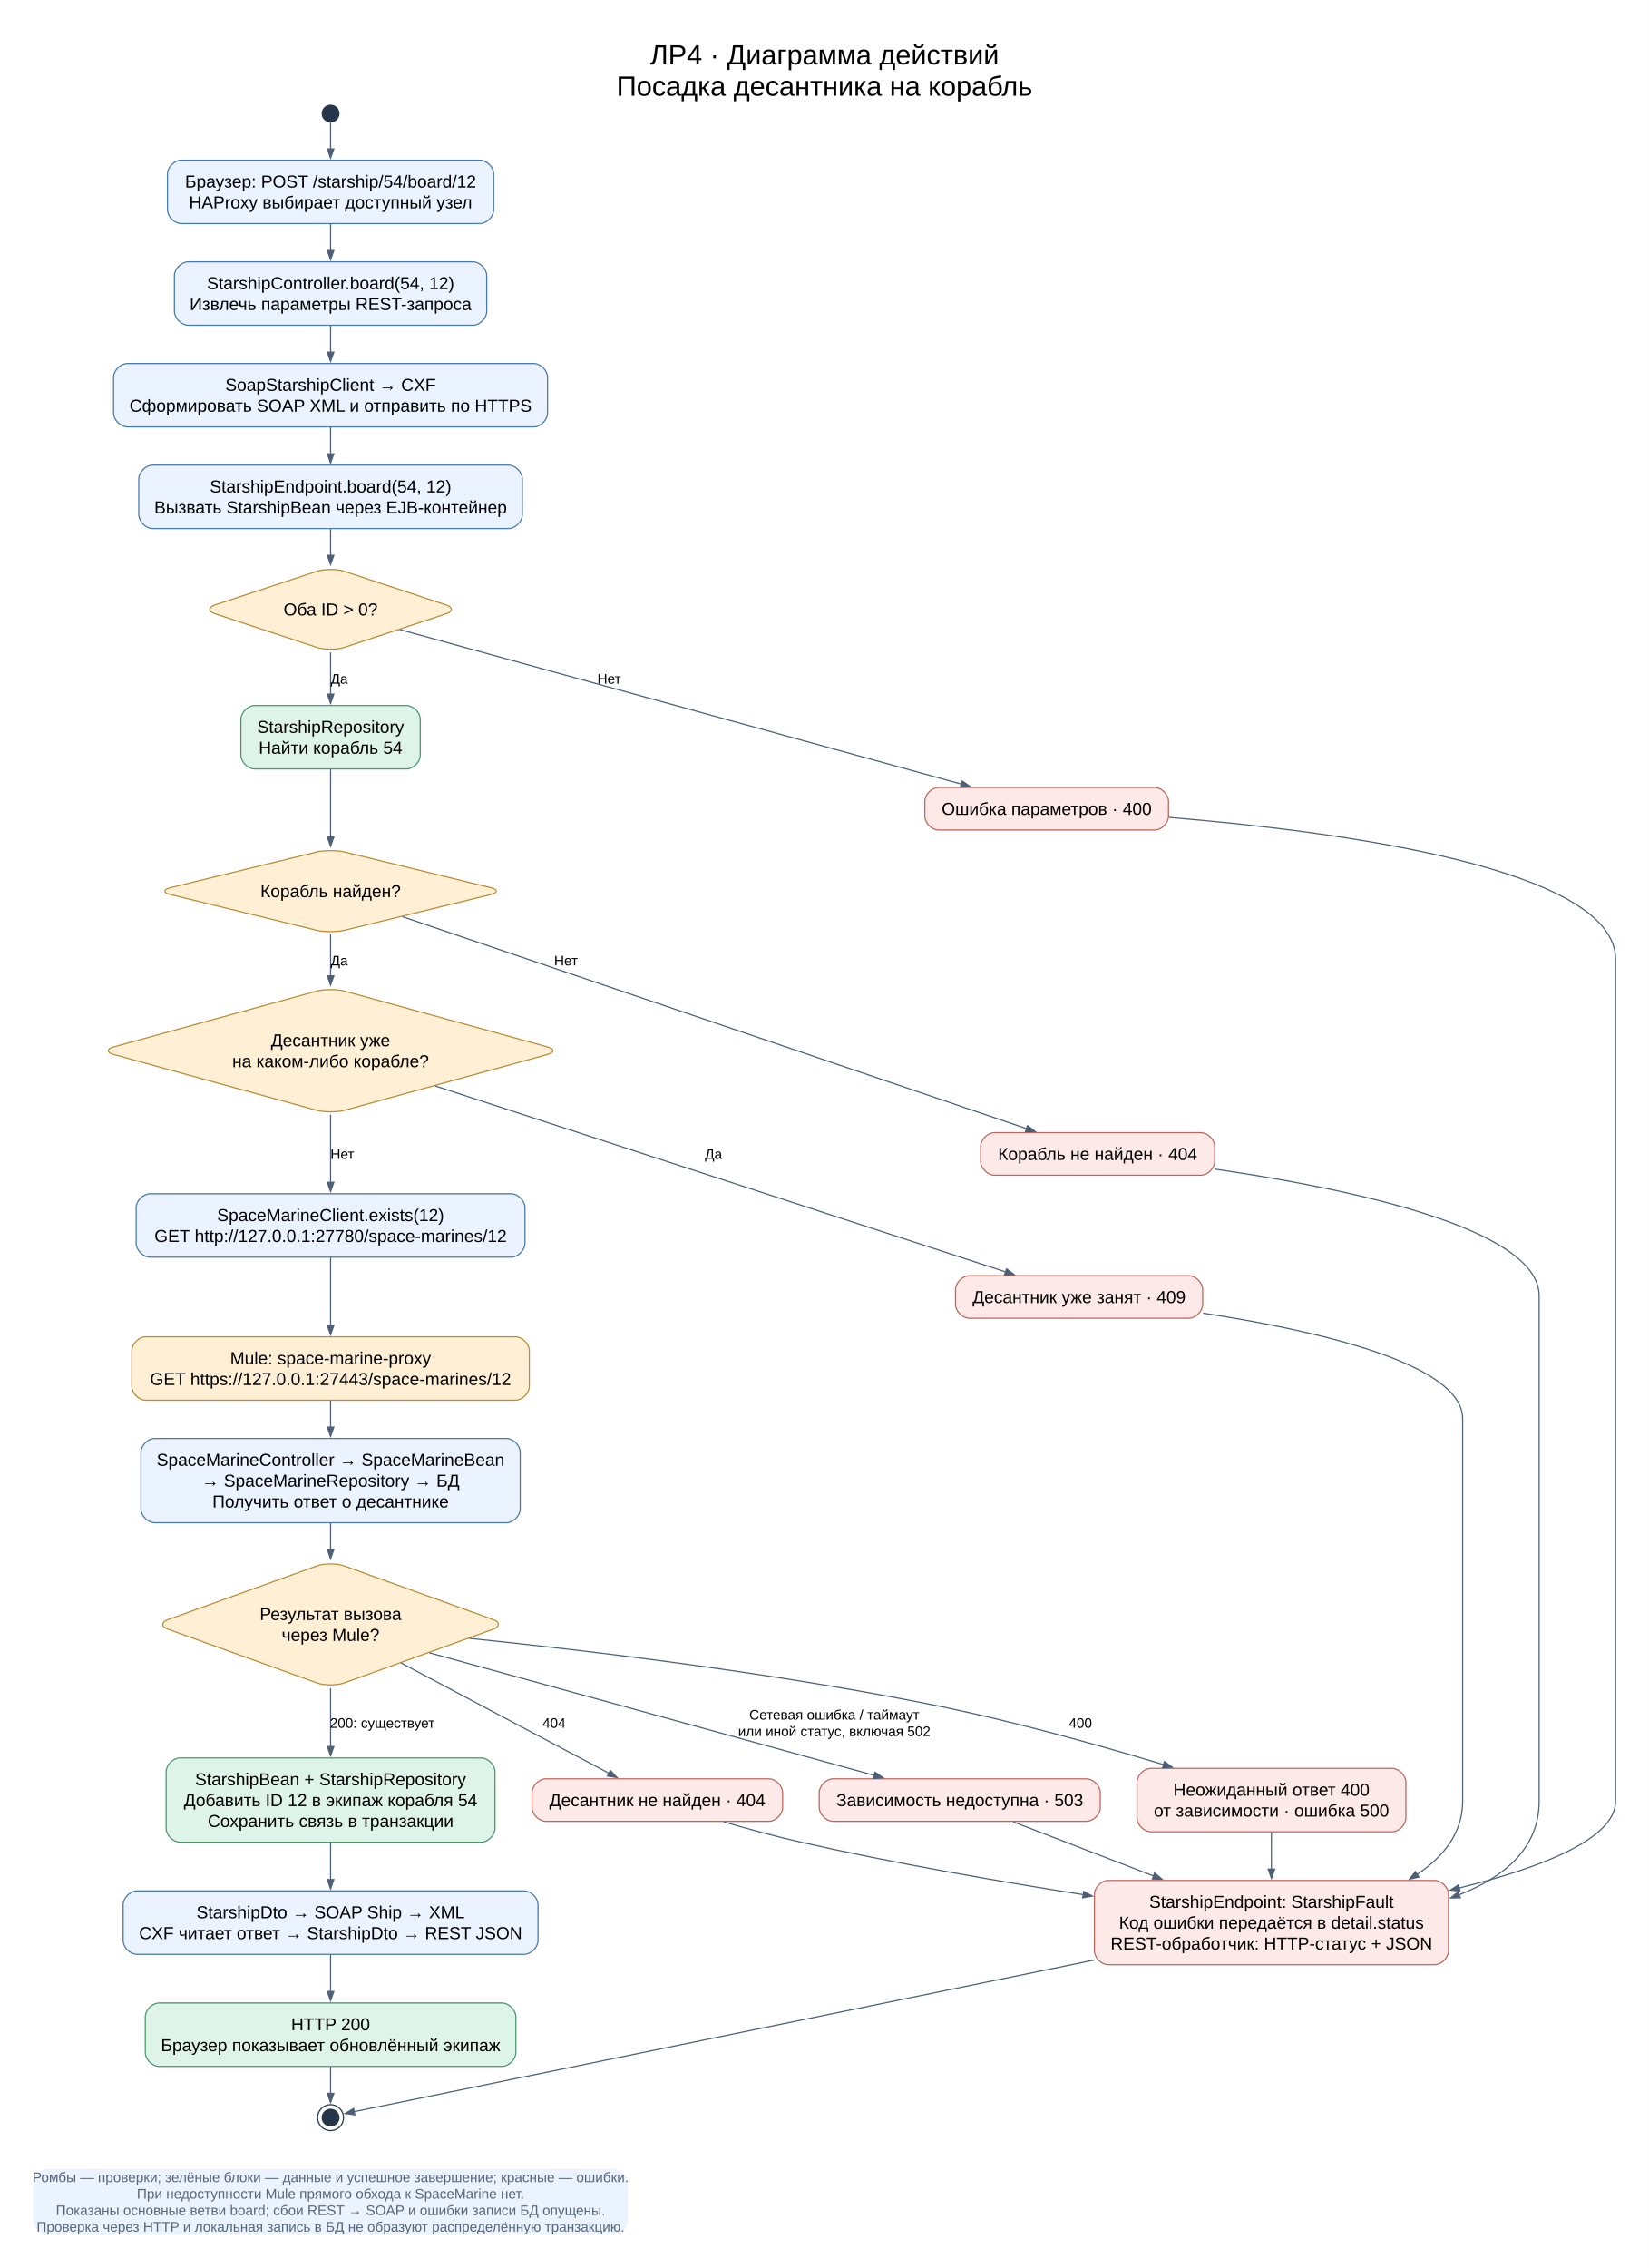
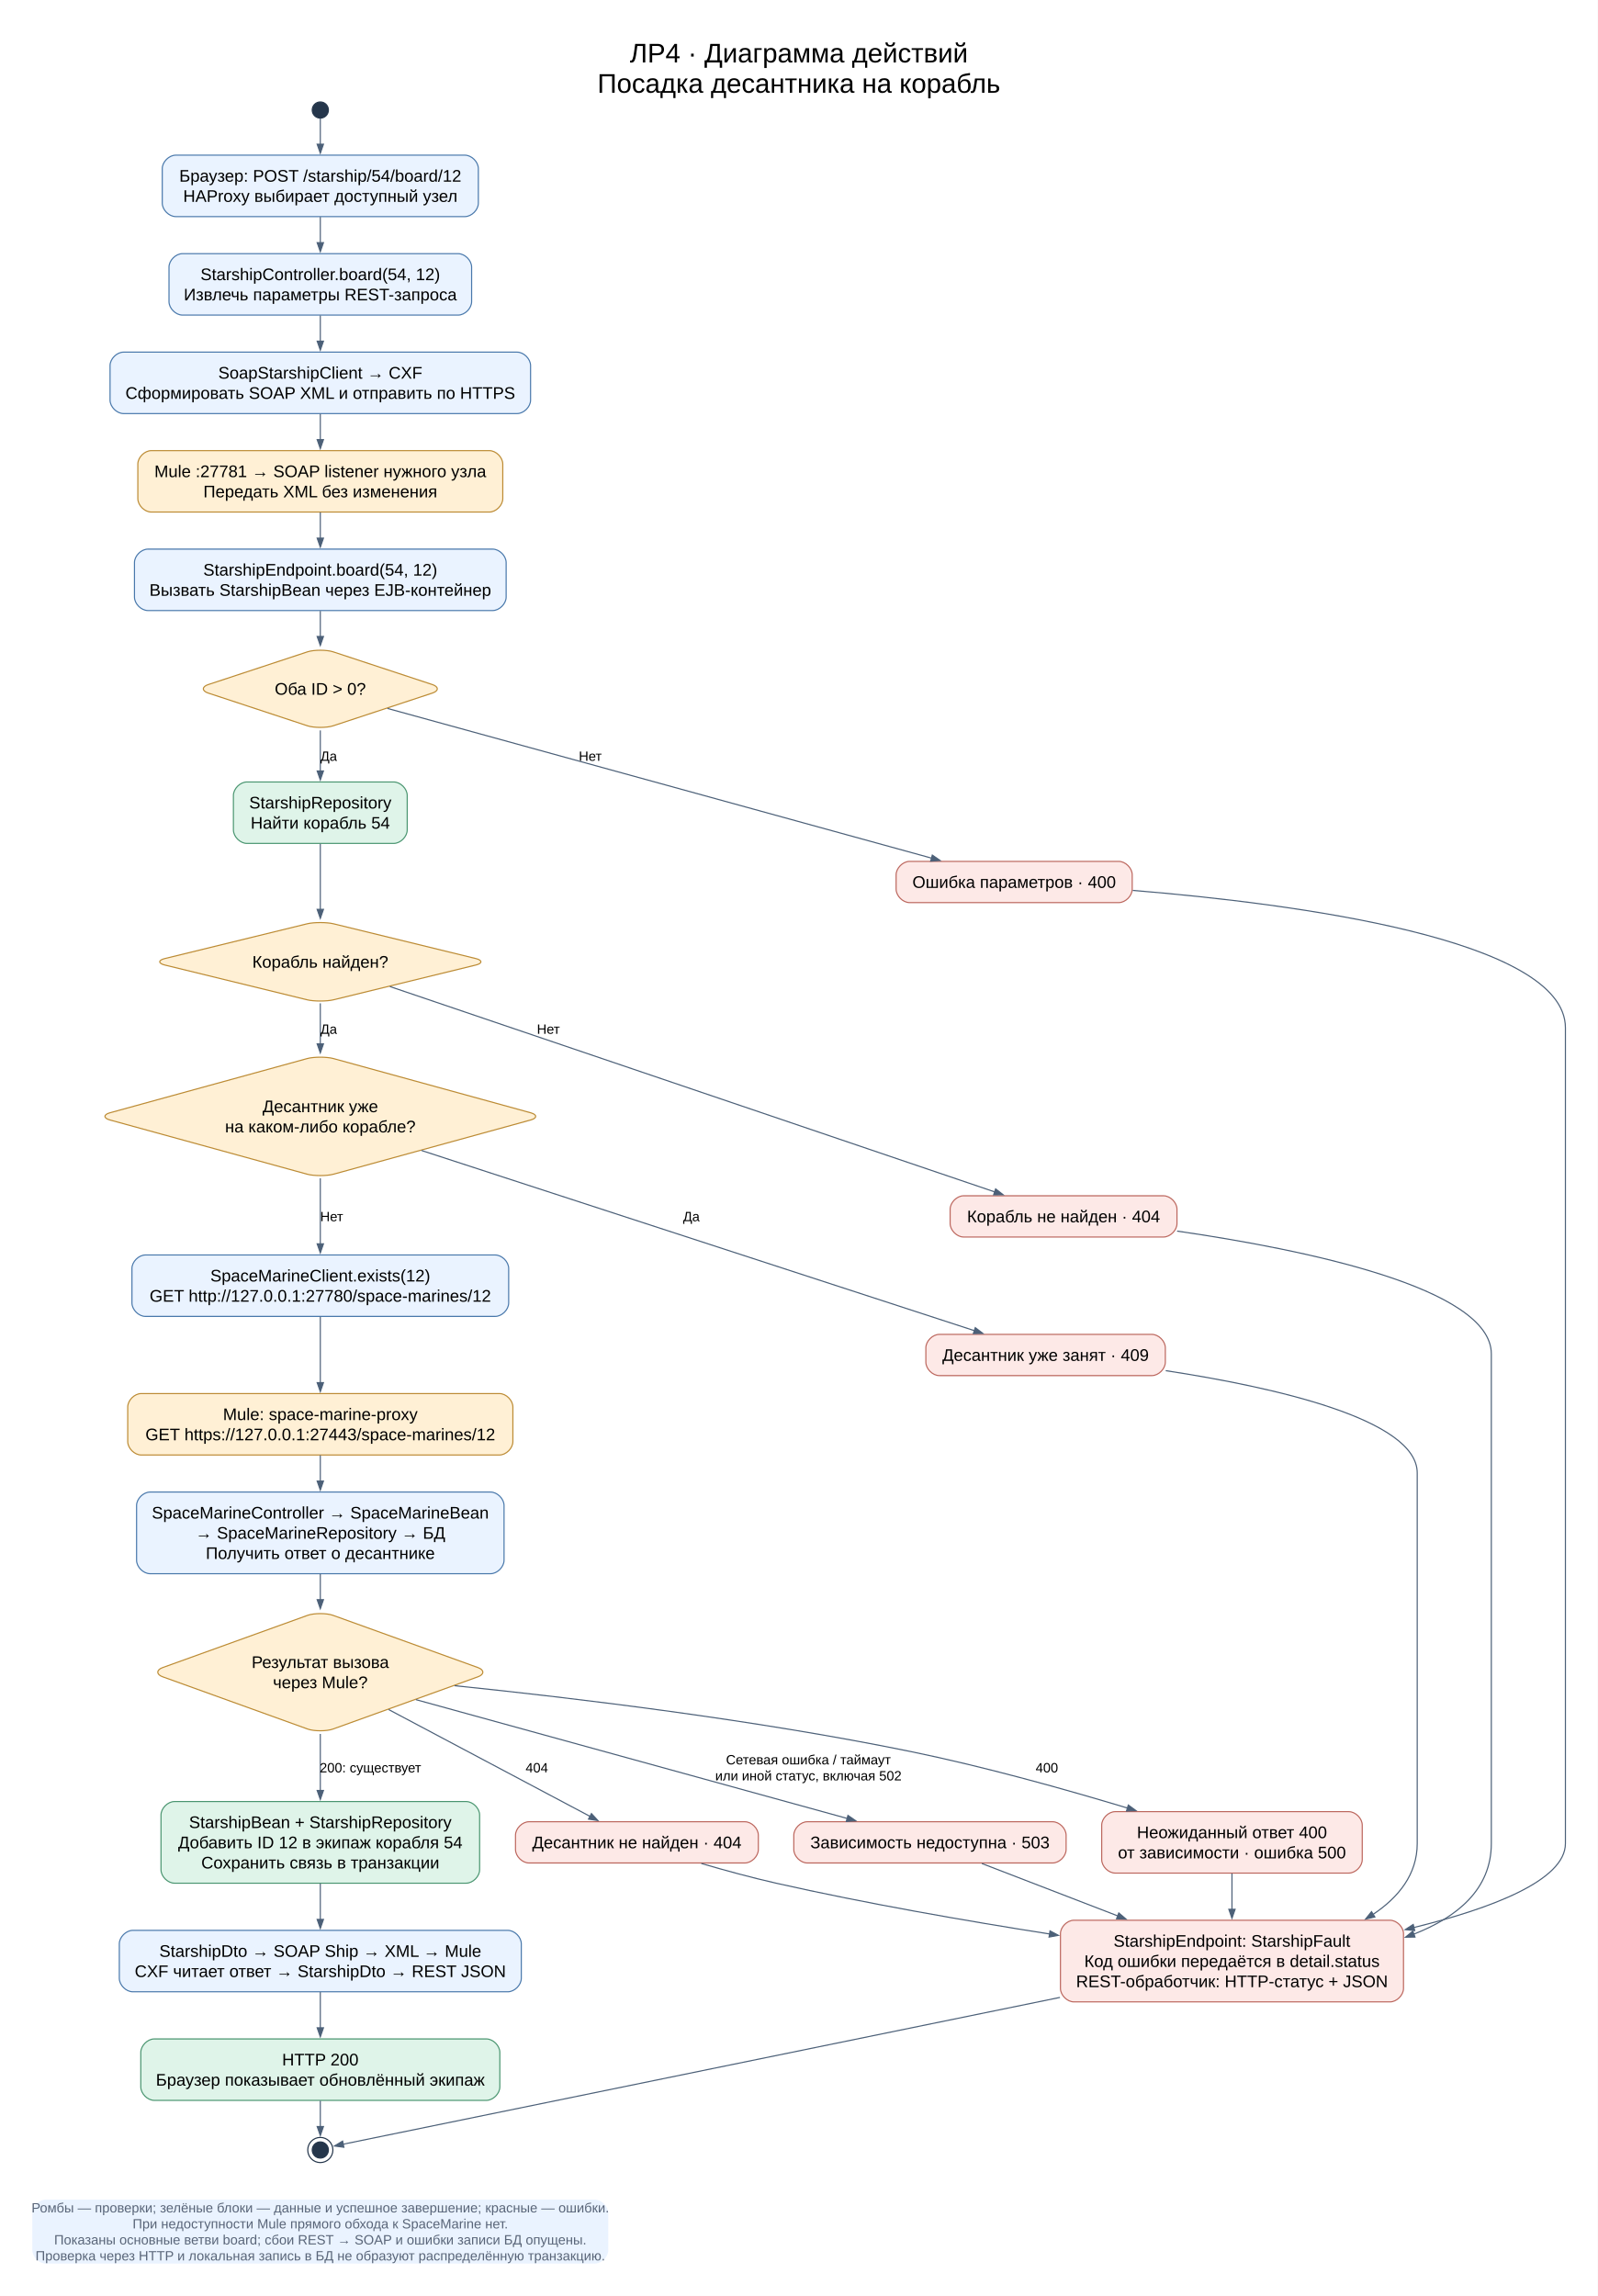
- <svg xmlns="http://www.w3.org/2000/svg" width="1423pt" height="1957pt" viewBox="0.00 0.00 1423.00 1957.00">
-   <g id="graph0" class="graph" transform="scale(1 1) rotate(0) translate(28.8 1928.44)">
-     <polygon fill="#ffffff" stroke="none" points="-28.8,28.8 -28.8,-1928.44 1394.3,-1928.44 1394.3,28.8 -28.8,28.8" />
-     <text xml:space="preserve" text-anchor="middle" x="682.75" y="-1872.84" font-family="Arial" font-size="24.00">ЛР4 · Диаграмма действий</text>
-     <text xml:space="preserve" text-anchor="middle" x="682.75" y="-1845.84" font-family="Arial" font-size="24.00">Посадка десантника на корабль</text>
+ <svg xmlns="http://www.w3.org/2000/svg" width="1423pt" height="2045pt" viewBox="0.00 0.00 1423.00 2045.00">
+   <g id="graph0" class="graph" transform="scale(1 1) rotate(0) translate(28.8 2016.16)">
+     <polygon fill="#ffffff" stroke="none" points="-28.8,28.8 -28.8,-2016.16 1394.3,-2016.16 1394.3,28.8 -28.8,28.8" />
+     <text xml:space="preserve" text-anchor="middle" x="682.75" y="-1960.56" font-family="Arial" font-size="24.00">ЛР4 · Диаграмма действий</text>
+     <text xml:space="preserve" text-anchor="middle" x="682.75" y="-1933.56" font-family="Arial" font-size="24.00">Посадка десантника на корабль</text>
    <g id="node1" class="node">
-       <ellipse fill="#25364b" stroke="#25364b" cx="256.5" cy="-1830.44" rx="7.2" ry="7.2" />
+       <ellipse fill="#25364b" stroke="#25364b" cx="256.5" cy="-1918.16" rx="7.2" ry="7.2" />
    </g>
    <g id="node2" class="node">
-       <path fill="#eaf3ff" stroke="#4978ab" d="M385.27,-1790.24C385.27,-1790.24 127.73,-1790.24 127.73,-1790.24 121.73,-1790.24 115.72,-1784.24 115.72,-1778.24 115.72,-1778.24 115.72,-1747.52 115.72,-1747.52 115.72,-1741.52 121.72,-1735.52 127.72,-1735.52 127.72,-1735.52 385.27,-1735.52 385.27,-1735.52 391.27,-1735.52 397.27,-1741.52 397.27,-1747.52 397.27,-1747.52 397.27,-1778.24 397.27,-1778.24 397.27,-1784.24 391.27,-1790.24 385.27,-1790.24" />
-       <text xml:space="preserve" text-anchor="middle" x="256.5" y="-1766.63" font-family="Arial" font-size="15.00">Браузер: POST /starship/54/board/12</text>
-       <text xml:space="preserve" text-anchor="middle" x="256.5" y="-1748.63" font-family="Arial" font-size="15.00">HAProxy выбирает доступный узел</text>
+       <path fill="#eaf3ff" stroke="#4978ab" d="M385.27,-1877.96C385.27,-1877.96 127.73,-1877.96 127.73,-1877.96 121.73,-1877.96 115.72,-1871.96 115.72,-1865.96 115.72,-1865.96 115.72,-1835.24 115.72,-1835.24 115.72,-1829.24 121.72,-1823.24 127.72,-1823.24 127.72,-1823.24 385.27,-1823.24 385.27,-1823.24 391.27,-1823.24 397.27,-1829.24 397.27,-1835.24 397.27,-1835.24 397.27,-1865.96 397.27,-1865.96 397.27,-1871.96 391.27,-1877.96 385.27,-1877.96" />
+       <text xml:space="preserve" text-anchor="middle" x="256.5" y="-1854.35" font-family="Arial" font-size="15.00">Браузер: POST /starship/54/board/12</text>
+       <text xml:space="preserve" text-anchor="middle" x="256.5" y="-1836.35" font-family="Arial" font-size="15.00">HAProxy выбирает доступный узел</text>
    </g>
    <g id="edge1" class="edge">
-       <path fill="none" stroke="#4c6078" d="M256.5,-1822.91C256.5,-1817.29 256.5,-1808.69 256.5,-1799.78" />
-       <polygon fill="#4c6078" stroke="#4c6078" points="259.3,-1800 256.5,-1792 253.7,-1800 259.3,-1800" />
+       <path fill="none" stroke="#4c6078" d="M256.5,-1910.63C256.5,-1905.01 256.5,-1896.41 256.5,-1887.5" />
+       <polygon fill="#4c6078" stroke="#4c6078" points="259.3,-1887.72 256.5,-1879.72 253.7,-1887.72 259.3,-1887.72" />
    </g>
    <g id="node3" class="node">
-       <path fill="#eaf3ff" stroke="#4978ab" d="M379.27,-1702.52C379.27,-1702.52 133.73,-1702.52 133.73,-1702.52 127.73,-1702.52 121.72,-1696.52 121.72,-1690.52 121.72,-1690.52 121.72,-1659.8 121.72,-1659.8 121.72,-1653.8 127.72,-1647.8 133.72,-1647.8 133.72,-1647.8 379.27,-1647.8 379.27,-1647.8 385.27,-1647.8 391.27,-1653.8 391.27,-1659.8 391.27,-1659.8 391.27,-1690.52 391.27,-1690.52 391.27,-1696.52 385.27,-1702.52 379.27,-1702.52" />
-       <text xml:space="preserve" text-anchor="middle" x="256.5" y="-1678.91" font-family="Arial" font-size="15.00">StarshipController.board(54, 12)</text>
-       <text xml:space="preserve" text-anchor="middle" x="256.5" y="-1660.91" font-family="Arial" font-size="15.00">Извлечь параметры REST-запроса</text>
+       <path fill="#eaf3ff" stroke="#4978ab" d="M379.27,-1790.24C379.27,-1790.24 133.73,-1790.24 133.73,-1790.24 127.73,-1790.24 121.72,-1784.24 121.72,-1778.24 121.72,-1778.24 121.72,-1747.52 121.72,-1747.52 121.72,-1741.52 127.72,-1735.52 133.72,-1735.52 133.72,-1735.52 379.27,-1735.52 379.27,-1735.52 385.27,-1735.52 391.27,-1741.52 391.27,-1747.52 391.27,-1747.52 391.27,-1778.24 391.27,-1778.24 391.27,-1784.24 385.27,-1790.24 379.27,-1790.24" />
+       <text xml:space="preserve" text-anchor="middle" x="256.5" y="-1766.63" font-family="Arial" font-size="15.00">StarshipController.board(54, 12)</text>
+       <text xml:space="preserve" text-anchor="middle" x="256.5" y="-1748.63" font-family="Arial" font-size="15.00">Извлечь параметры REST-запроса</text>
    </g>
    <g id="edge2" class="edge">
+       <path fill="none" stroke="#4c6078" d="M256.5,-1822.95C256.5,-1815.69 256.5,-1807.71 256.5,-1800.02" />
+       <polygon fill="#4c6078" stroke="#4c6078" points="259.3,-1800.03 256.5,-1792.03 253.7,-1800.03 259.3,-1800.03" />
+     </g>
+     <g id="node4" class="node">
+       <path fill="#eaf3ff" stroke="#4978ab" d="M431.77,-1702.52C431.77,-1702.52 81.23,-1702.52 81.23,-1702.52 75.23,-1702.52 69.22,-1696.52 69.22,-1690.52 69.22,-1690.52 69.22,-1659.8 69.22,-1659.8 69.22,-1653.8 75.22,-1647.8 81.22,-1647.8 81.22,-1647.8 431.77,-1647.8 431.77,-1647.8 437.77,-1647.8 443.77,-1653.8 443.77,-1659.8 443.77,-1659.8 443.77,-1690.52 443.77,-1690.52 443.77,-1696.52 437.77,-1702.52 431.77,-1702.52" />
+       <text xml:space="preserve" text-anchor="middle" x="256.5" y="-1678.91" font-family="Arial" font-size="15.00">SoapStarshipClient → CXF</text>
+       <text xml:space="preserve" text-anchor="middle" x="256.5" y="-1660.91" font-family="Arial" font-size="15.00">Сформировать SOAP XML и отправить по HTTPS</text>
+     </g>
+     <g id="edge3" class="edge">
      <path fill="none" stroke="#4c6078" d="M256.5,-1735.23C256.5,-1727.97 256.5,-1719.99 256.5,-1712.3" />
      <polygon fill="#4c6078" stroke="#4c6078" points="259.3,-1712.31 256.5,-1704.31 253.7,-1712.31 259.3,-1712.31" />
    </g>
-     <g id="node4" class="node">
-       <path fill="#eaf3ff" stroke="#4978ab" d="M431.77,-1614.8C431.77,-1614.8 81.23,-1614.8 81.23,-1614.8 75.23,-1614.8 69.22,-1608.8 69.22,-1602.8 69.22,-1602.8 69.22,-1572.08 69.22,-1572.08 69.22,-1566.08 75.22,-1560.08 81.22,-1560.08 81.22,-1560.08 431.77,-1560.08 431.77,-1560.08 437.77,-1560.08 443.77,-1566.08 443.77,-1572.08 443.77,-1572.08 443.77,-1602.8 443.77,-1602.8 443.77,-1608.8 437.77,-1614.8 431.77,-1614.8" />
-       <text xml:space="preserve" text-anchor="middle" x="256.5" y="-1591.19" font-family="Arial" font-size="15.00">SoapStarshipClient → CXF</text>
-       <text xml:space="preserve" text-anchor="middle" x="256.5" y="-1573.19" font-family="Arial" font-size="15.00">Сформировать SOAP XML и отправить по HTTPS</text>
-     </g>
-     <g id="edge3" class="edge">
+     <g id="node5" class="node">
+       <path fill="#fff0d5" stroke="#bc8b34" d="M407.02,-1614.8C407.02,-1614.8 105.98,-1614.8 105.98,-1614.8 99.98,-1614.8 93.97,-1608.8 93.97,-1602.8 93.97,-1602.8 93.97,-1572.08 93.97,-1572.08 93.97,-1566.08 99.97,-1560.08 105.97,-1560.08 105.97,-1560.08 407.02,-1560.08 407.02,-1560.08 413.02,-1560.08 419.02,-1566.08 419.02,-1572.08 419.02,-1572.08 419.02,-1602.8 419.02,-1602.8 419.02,-1608.8 413.02,-1614.8 407.02,-1614.8" />
+       <text xml:space="preserve" text-anchor="middle" x="256.5" y="-1591.19" font-family="Arial" font-size="15.00">Mule :27781 → SOAP listener нужного узла</text>
+       <text xml:space="preserve" text-anchor="middle" x="256.5" y="-1573.19" font-family="Arial" font-size="15.00">Передать XML без изменения</text>
+     </g>
+     <g id="edge4" class="edge">
      <path fill="none" stroke="#4c6078" d="M256.5,-1647.51C256.5,-1640.25 256.5,-1632.27 256.5,-1624.58" />
      <polygon fill="#4c6078" stroke="#4c6078" points="259.3,-1624.59 256.5,-1616.59 253.7,-1624.59 259.3,-1624.59" />
    </g>
-     <g id="node5" class="node">
+     <g id="node6" class="node">
      <path fill="#eaf3ff" stroke="#4978ab" d="M410.02,-1527.08C410.02,-1527.08 102.98,-1527.08 102.98,-1527.08 96.98,-1527.08 90.97,-1521.08 90.97,-1515.08 90.97,-1515.08 90.97,-1484.36 90.97,-1484.36 90.97,-1478.36 96.97,-1472.36 102.97,-1472.36 102.97,-1472.36 410.02,-1472.36 410.02,-1472.36 416.02,-1472.36 422.02,-1478.36 422.02,-1484.36 422.02,-1484.36 422.02,-1515.08 422.02,-1515.08 422.02,-1521.08 416.02,-1527.08 410.02,-1527.08" />
      <text xml:space="preserve" text-anchor="middle" x="256.5" y="-1503.47" font-family="Arial" font-size="15.00">StarshipEndpoint.board(54, 12)</text>
      <text xml:space="preserve" text-anchor="middle" x="256.5" y="-1485.47" font-family="Arial" font-size="15.00">Вызвать StarshipBean через EJB-контейнер</text>
    </g>
-     <g id="edge4" class="edge">
+     <g id="edge5" class="edge">
      <path fill="none" stroke="#4c6078" d="M256.5,-1559.79C256.5,-1552.53 256.5,-1544.55 256.5,-1536.86" />
      <polygon fill="#4c6078" stroke="#4c6078" points="259.3,-1536.87 256.5,-1528.87 253.7,-1536.87 259.3,-1536.87" />
    </g>
-     <g id="node6" class="node">
+     <g id="node7" class="node">
      <path fill="#fff0d5" stroke="#bc8b34" d="M245.1,-1435.6C245.1,-1435.6 156.6,-1406.4 156.6,-1406.4 150.9,-1404.52 150.9,-1400.76 156.6,-1398.88 156.6,-1398.88 245.1,-1369.68 245.1,-1369.68 250.8,-1367.8 262.2,-1367.8 267.9,-1369.68 267.9,-1369.68 356.4,-1398.88 356.4,-1398.88 362.1,-1400.76 362.1,-1404.52 356.4,-1406.4 356.4,-1406.4 267.9,-1435.6 267.9,-1435.6 262.2,-1437.48 250.8,-1437.48 245.1,-1435.6" />
      <text xml:space="preserve" text-anchor="middle" x="256.5" y="-1397.39" font-family="Arial" font-size="15.00">Оба ID &gt; 0?</text>
    </g>
-     <g id="edge5" class="edge">
+     <g id="edge6" class="edge">
      <path fill="none" stroke="#4c6078" d="M256.5,-1471.98C256.5,-1464.87 256.5,-1457 256.5,-1449.19" />
      <polygon fill="#4c6078" stroke="#4c6078" points="259.3,-1449.27 256.5,-1441.27 253.7,-1449.27 259.3,-1449.27" />
    </g>
-     <g id="node7" class="node">
+     <g id="node8" class="node">
      <path fill="#dff4e9" stroke="#4b9671" d="M321.9,-1319.67C321.9,-1319.67 191.1,-1319.67 191.1,-1319.67 185.1,-1319.67 179.1,-1313.67 179.1,-1307.67 179.1,-1307.67 179.1,-1276.95 179.1,-1276.95 179.1,-1270.95 185.1,-1264.95 191.1,-1264.95 191.1,-1264.95 321.9,-1264.95 321.9,-1264.95 327.9,-1264.95 333.9,-1270.95 333.9,-1276.95 333.9,-1276.95 333.9,-1307.67 333.9,-1307.67 333.9,-1313.67 327.9,-1319.67 321.9,-1319.67" />
      <text xml:space="preserve" text-anchor="middle" x="256.5" y="-1296.06" font-family="Arial" font-size="15.00">StarshipRepository</text>
      <text xml:space="preserve" text-anchor="middle" x="256.5" y="-1278.06" font-family="Arial" font-size="15.00">Найти корабль 54</text>
    </g>
-     <g id="edge6" class="edge">
+     <g id="edge7" class="edge">
      <path fill="none" stroke="#4c6078" d="M256.5,-1365.57C256.5,-1353.93 256.5,-1341.04 256.5,-1329.4" />
      <polygon fill="#4c6078" stroke="#4c6078" points="259.3,-1329.49 256.5,-1321.49 253.7,-1329.49 259.3,-1329.49" />
      <text xml:space="preserve" text-anchor="middle" x="264" y="-1338.52" font-family="Arial" font-size="12.00">Да</text>
    </g>
-     <g id="node17" class="node">
+     <g id="node18" class="node">
      <path fill="#fde9e7" stroke="#bc675e" d="M967.65,-1248.95C967.65,-1248.95 781.35,-1248.95 781.35,-1248.95 775.35,-1248.95 769.35,-1242.95 769.35,-1236.95 769.35,-1236.95 769.35,-1224.23 769.35,-1224.23 769.35,-1218.23 775.35,-1212.23 781.35,-1212.23 781.35,-1212.23 967.65,-1212.23 967.65,-1212.23 973.65,-1212.23 979.65,-1218.23 979.65,-1224.23 979.65,-1224.23 979.65,-1236.95 979.65,-1236.95 979.65,-1242.95 973.65,-1248.95 967.65,-1248.95" />
      <text xml:space="preserve" text-anchor="middle" x="874.5" y="-1225.34" font-family="Arial" font-size="15.00">Ошибка параметров · 400</text>
    </g>
-     <g id="edge7" class="edge">
+     <g id="edge8" class="edge">
      <path fill="none" stroke="#4c6078" d="M316.32,-1385.18C430.09,-1353.87 677.33,-1285.84 800.99,-1251.82" />
      <polygon fill="#4c6078" stroke="#4c6078" points="801.6,-1254.55 808.57,-1249.73 800.12,-1249.15 801.6,-1254.55" />
      <text xml:space="preserve" text-anchor="middle" x="496.95" y="-1338.52" font-family="Arial" font-size="12.00">Нет</text>
    </g>
-     <g id="node8" class="node">
+     <g id="node9" class="node">
      <path fill="#fff0d5" stroke="#bc8b34" d="M244.84,-1193.38C244.84,-1193.38 117.86,-1162.36 117.86,-1162.36 112.03,-1160.93 112.03,-1158.09 117.86,-1156.66 117.86,-1156.66 244.84,-1125.64 244.84,-1125.64 250.67,-1124.21 262.33,-1124.21 268.16,-1125.64 268.16,-1125.64 395.14,-1156.66 395.14,-1156.66 400.97,-1158.09 400.97,-1160.93 395.14,-1162.36 395.14,-1162.36 268.16,-1193.38 268.16,-1193.38 262.33,-1194.81 250.67,-1194.81 244.84,-1193.38" />
      <text xml:space="preserve" text-anchor="middle" x="256.5" y="-1154.26" font-family="Arial" font-size="15.00">Корабль найден?</text>
    </g>
-     <g id="edge8" class="edge">
+     <g id="edge9" class="edge">
      <path fill="none" stroke="#4c6078" d="M256.5,-1264.53C256.5,-1247.7 256.5,-1225.55 256.5,-1206.03" />
      <polygon fill="#4c6078" stroke="#4c6078" points="259.3,-1206.2 256.5,-1198.2 253.7,-1206.2 259.3,-1206.2" />
    </g>
-     <g id="node9" class="node">
+     <g id="node10" class="node">
      <path fill="#fff0d5" stroke="#bc8b34" d="M244.93,-1073.36C244.93,-1073.36 69.02,-1025 69.02,-1025 63.24,-1023.41 63.24,-1020.23 69.02,-1018.64 69.02,-1018.64 244.93,-970.28 244.93,-970.28 250.71,-968.69 262.29,-968.69 268.07,-970.28 268.07,-970.28 443.98,-1018.64 443.98,-1018.64 449.76,-1020.23 449.76,-1023.41 443.98,-1025 443.98,-1025 268.07,-1073.36 268.07,-1073.36 262.29,-1074.95 250.71,-1074.95 244.93,-1073.36" />
      <text xml:space="preserve" text-anchor="middle" x="256.5" y="-1025.57" font-family="Arial" font-size="15.00">Десантник уже</text>
      <text xml:space="preserve" text-anchor="middle" x="256.5" y="-1007.57" font-family="Arial" font-size="15.00">на каком-либо корабле?</text>
    </g>
-     <g id="edge9" class="edge">
+     <g id="edge10" class="edge">
      <path fill="none" stroke="#4c6078" d="M256.5,-1122.5C256.5,-1111.37 256.5,-1098.75 256.5,-1086.33" />
      <polygon fill="#4c6078" stroke="#4c6078" points="259.3,-1086.41 256.5,-1078.41 253.7,-1086.41 259.3,-1086.41" />
      <text xml:space="preserve" text-anchor="middle" x="264" y="-1095.39" font-family="Arial" font-size="12.00">Да</text>
    </g>
-     <g id="node18" class="node">
+     <g id="node19" class="node">
      <path fill="#fde9e7" stroke="#bc675e" d="M1007.52,-951.1C1007.52,-951.1 829.48,-951.1 829.48,-951.1 823.48,-951.1 817.48,-945.1 817.48,-939.1 817.48,-939.1 817.48,-926.38 817.48,-926.38 817.48,-920.38 823.48,-914.38 829.48,-914.38 829.48,-914.38 1007.52,-914.38 1007.52,-914.38 1013.52,-914.38 1019.52,-920.38 1019.52,-926.38 1019.52,-926.38 1019.52,-939.1 1019.52,-939.1 1019.52,-945.1 1013.52,-951.1 1007.52,-951.1" />
      <text xml:space="preserve" text-anchor="middle" x="918.5" y="-927.49" font-family="Arial" font-size="15.00">Корабль не найден · 404</text>
    </g>
-     <g id="edge10" class="edge">
+     <g id="edge11" class="edge">
      <path fill="none" stroke="#4c6078" d="M318.48,-1137.47C444.98,-1094.52 731.52,-997.22 857.33,-954.51" />
      <polygon fill="#4c6078" stroke="#4c6078" points="858,-957.24 864.68,-952.02 856.2,-951.94 858,-957.24" />
      <text xml:space="preserve" text-anchor="middle" x="459.63" y="-1095.39" font-family="Arial" font-size="12.00">Нет</text>
    </g>
-     <g id="node10" class="node">
+     <g id="node11" class="node">
      <path fill="#eaf3ff" stroke="#4978ab" d="M412.27,-898.38C412.27,-898.38 100.73,-898.38 100.73,-898.38 94.73,-898.38 88.72,-892.38 88.72,-886.38 88.72,-886.38 88.72,-855.66 88.72,-855.66 88.72,-849.66 94.72,-843.66 100.72,-843.66 100.72,-843.66 412.27,-843.66 412.27,-843.66 418.27,-843.66 424.27,-849.66 424.27,-855.66 424.27,-855.66 424.27,-886.38 424.27,-886.38 424.27,-892.38 418.27,-898.38 412.27,-898.38" />
      <text xml:space="preserve" text-anchor="middle" x="256.5" y="-874.77" font-family="Arial" font-size="15.00">SpaceMarineClient.exists(12)</text>
      <text xml:space="preserve" text-anchor="middle" x="256.5" y="-856.77" font-family="Arial" font-size="15.00">GET http://127.0.0.1:27780/space-marines/12</text>
    </g>
-     <g id="edge11" class="edge">
+     <g id="edge12" class="edge">
      <path fill="none" stroke="#4c6078" d="M256.5,-966.68C256.5,-947.19 256.5,-925.69 256.5,-908.11" />
      <polygon fill="#4c6078" stroke="#4c6078" points="259.3,-908.3 256.5,-900.3 253.7,-908.3 259.3,-908.3" />
      <text xml:space="preserve" text-anchor="middle" x="266.62" y="-928.47" font-family="Arial" font-size="12.00">Нет</text>
    </g>
-     <g id="node19" class="node">
+     <g id="node20" class="node">
      <path fill="#fde9e7" stroke="#bc675e" d="M997.15,-827.66C997.15,-827.66 807.85,-827.66 807.85,-827.66 801.85,-827.66 795.85,-821.66 795.85,-815.66 795.85,-815.66 795.85,-802.94 795.85,-802.94 795.85,-796.94 801.85,-790.94 807.85,-790.94 807.85,-790.94 997.15,-790.94 997.15,-790.94 1003.15,-790.94 1009.15,-796.94 1009.15,-802.94 1009.15,-802.94 1009.15,-815.66 1009.15,-815.66 1009.15,-821.66 1003.15,-827.66 997.15,-827.66" />
      <text xml:space="preserve" text-anchor="middle" x="902.5" y="-804.05" font-family="Arial" font-size="15.00">Десантник уже занят · 409</text>
    </g>
-     <g id="edge12" class="edge">
+     <g id="edge13" class="edge">
      <path fill="none" stroke="#4c6078" d="M346.66,-991.44C479.39,-948.18 724.06,-868.45 839.31,-830.89" />
      <polygon fill="#4c6078" stroke="#4c6078" points="839.87,-833.65 846.61,-828.51 838.14,-828.33 839.87,-833.65" />
      <text xml:space="preserve" text-anchor="middle" x="587" y="-928.47" font-family="Arial" font-size="12.00">Да</text>
    </g>
-     <g id="node11" class="node">
+     <g id="node12" class="node">
      <path fill="#fff0d5" stroke="#bc8b34" d="M416.02,-774.94C416.02,-774.94 96.98,-774.94 96.98,-774.94 90.98,-774.94 84.97,-768.94 84.97,-762.94 84.97,-762.94 84.97,-732.22 84.97,-732.22 84.97,-726.22 90.97,-720.22 96.97,-720.22 96.97,-720.22 416.02,-720.22 416.02,-720.22 422.02,-720.22 428.02,-726.22 428.02,-732.22 428.02,-732.22 428.02,-762.94 428.02,-762.94 428.02,-768.94 422.02,-774.94 416.02,-774.94" />
      <text xml:space="preserve" text-anchor="middle" x="256.5" y="-751.33" font-family="Arial" font-size="15.00">Mule: space-marine-proxy</text>
      <text xml:space="preserve" text-anchor="middle" x="256.5" y="-733.33" font-family="Arial" font-size="15.00">GET https://127.0.0.1:27443/space-marines/12</text>
    </g>
-     <g id="edge13" class="edge">
+     <g id="edge14" class="edge">
      <path fill="none" stroke="#4c6078" d="M256.5,-843.37C256.5,-826.13 256.5,-803.47 256.5,-784.62" />
      <polygon fill="#4c6078" stroke="#4c6078" points="259.3,-784.68 256.5,-776.68 253.7,-784.68 259.3,-784.68" />
    </g>
-     <g id="node12" class="node">
+     <g id="node13" class="node">
      <path fill="#eaf3ff" stroke="#4978ab" d="M408.15,-687.22C408.15,-687.22 104.85,-687.22 104.85,-687.22 98.85,-687.22 92.85,-681.22 92.85,-675.22 92.85,-675.22 92.85,-626.5 92.85,-626.5 92.85,-620.5 98.85,-614.5 104.85,-614.5 104.85,-614.5 408.15,-614.5 408.15,-614.5 414.15,-614.5 420.15,-620.5 420.15,-626.5 420.15,-626.5 420.15,-675.22 420.15,-675.22 420.15,-681.22 414.15,-687.22 408.15,-687.22" />
      <text xml:space="preserve" text-anchor="middle" x="256.5" y="-663.61" font-family="Arial" font-size="15.00">SpaceMarineController → SpaceMarineBean</text>
      <text xml:space="preserve" text-anchor="middle" x="256.5" y="-645.61" font-family="Arial" font-size="15.00">→ SpaceMarineRepository → БД</text>
      <text xml:space="preserve" text-anchor="middle" x="256.5" y="-627.61" font-family="Arial" font-size="15.00">Получить ответ о десантнике</text>
    </g>
-     <g id="edge14" class="edge">
+     <g id="edge15" class="edge">
      <path fill="none" stroke="#4c6078" d="M256.5,-719.94C256.5,-712.79 256.5,-704.84 256.5,-696.98" />
      <polygon fill="#4c6078" stroke="#4c6078" points="259.3,-697 256.5,-689 253.7,-697 259.3,-697" />
    </g>
-     <g id="node13" class="node">
+     <g id="node14" class="node">
      <path fill="#fff0d5" stroke="#bc8b34" d="M245.21,-577.43C245.21,-577.43 115.99,-530.85 115.99,-530.85 110.34,-528.81 110.34,-524.75 115.99,-522.71 115.99,-522.71 245.21,-476.13 245.21,-476.13 250.86,-474.09 262.14,-474.09 267.79,-476.13 267.79,-476.13 397.01,-522.71 397.01,-522.71 402.66,-524.75 402.66,-528.81 397.01,-530.85 397.01,-530.85 267.79,-577.43 267.79,-577.43 262.14,-579.47 250.86,-579.47 245.21,-577.43" />
      <text xml:space="preserve" text-anchor="middle" x="256.5" y="-530.53" font-family="Arial" font-size="15.00">Результат вызова</text>
      <text xml:space="preserve" text-anchor="middle" x="256.5" y="-512.53" font-family="Arial" font-size="15.00">через Mule?</text>
    </g>
-     <g id="edge15" class="edge">
+     <g id="edge16" class="edge">
      <path fill="none" stroke="#4c6078" d="M256.5,-614.22C256.5,-606.94 256.5,-599.07 256.5,-591.14" />
      <polygon fill="#4c6078" stroke="#4c6078" points="259.3,-591.36 256.5,-583.36 253.7,-591.36 259.3,-591.36" />
    </g>
-     <g id="node14" class="node">
+     <g id="node15" class="node">
      <path fill="#dff4e9" stroke="#4b9671" d="M386.4,-411.56C386.4,-411.56 126.6,-411.56 126.6,-411.56 120.6,-411.56 114.6,-405.56 114.6,-399.56 114.6,-399.56 114.6,-350.84 114.6,-350.84 114.6,-344.84 120.6,-338.84 126.6,-338.84 126.6,-338.84 386.4,-338.84 386.4,-338.84 392.4,-338.84 398.4,-344.84 398.4,-350.84 398.4,-350.84 398.4,-399.56 398.4,-399.56 398.4,-405.56 392.4,-411.56 386.4,-411.56" />
      <text xml:space="preserve" text-anchor="middle" x="256.5" y="-387.95" font-family="Arial" font-size="15.00">StarshipBean + StarshipRepository</text>
      <text xml:space="preserve" text-anchor="middle" x="256.5" y="-369.95" font-family="Arial" font-size="15.00">Добавить ID 12 в экипаж корабля 54</text>
      <text xml:space="preserve" text-anchor="middle" x="256.5" y="-351.95" font-family="Arial" font-size="15.00">Сохранить связь в транзакции</text>
    </g>
-     <g id="edge16" class="edge">
+     <g id="edge17" class="edge">
      <path fill="none" stroke="#4c6078" d="M256.5,-471.78C256.5,-455.13 256.5,-436.99 256.5,-421.03" />
      <polygon fill="#4c6078" stroke="#4c6078" points="259.3,-421.42 256.5,-413.42 253.7,-421.42 259.3,-421.42" />
      <text xml:space="preserve" text-anchor="middle" x="301.12" y="-437.54" font-family="Arial" font-size="12.00">200: существует</text>
    </g>
-     <g id="node20" class="node">
+     <g id="node21" class="node">
      <path fill="#fde9e7" stroke="#bc675e" d="M634.65,-393.56C634.65,-393.56 442.35,-393.56 442.35,-393.56 436.35,-393.56 430.35,-387.56 430.35,-381.56 430.35,-381.56 430.35,-368.84 430.35,-368.84 430.35,-362.84 436.35,-356.84 442.35,-356.84 442.35,-356.84 634.65,-356.84 634.65,-356.84 640.65,-356.84 646.65,-362.84 646.65,-368.84 646.65,-368.84 646.65,-381.56 646.65,-381.56 646.65,-387.56 640.65,-393.56 634.65,-393.56" />
      <text xml:space="preserve" text-anchor="middle" x="538.5" y="-369.95" font-family="Arial" font-size="15.00">Десантник не найден · 404</text>
    </g>
-     <g id="edge17" class="edge">
+     <g id="edge18" class="edge">
      <path fill="none" stroke="#4c6078" d="M317.34,-493.51C371.57,-464.75 449.47,-423.42 496.88,-398.27" />
      <polygon fill="#4c6078" stroke="#4c6078" points="497.99,-400.86 503.75,-394.63 495.37,-395.91 497.99,-400.86" />
      <text xml:space="preserve" text-anchor="middle" x="449.36" y="-437.54" font-family="Arial" font-size="12.00">404</text>
    </g>
-     <g id="node21" class="node">
+     <g id="node22" class="node">
      <path fill="#fde9e7" stroke="#bc675e" d="M908.77,-393.56C908.77,-393.56 690.23,-393.56 690.23,-393.56 684.23,-393.56 678.23,-387.56 678.23,-381.56 678.23,-381.56 678.23,-368.84 678.23,-368.84 678.23,-362.84 684.23,-356.84 690.23,-356.84 690.23,-356.84 908.77,-356.84 908.77,-356.84 914.77,-356.84 920.77,-362.84 920.77,-368.84 920.77,-368.84 920.77,-381.56 920.77,-381.56 920.77,-387.56 914.77,-393.56 908.77,-393.56" />
      <text xml:space="preserve" text-anchor="middle" x="799.5" y="-369.95" font-family="Arial" font-size="15.00">Зависимость недоступна · 503</text>
    </g>
-     <g id="edge18" class="edge">
+     <g id="edge19" class="edge">
      <path fill="none" stroke="#4c6078" d="M341.64,-502.33C447.29,-473.22 625.68,-424.08 725.75,-396.52" />
      <polygon fill="#4c6078" stroke="#4c6078" points="726.46,-399.23 733.43,-394.4 724.97,-393.83 726.46,-399.23" />
      <text xml:space="preserve" text-anchor="middle" x="691.24" y="-444.66" font-family="Arial" font-size="12.00">Сетевая ошибка / таймаут</text>
      <text xml:space="preserve" text-anchor="middle" x="691.24" y="-430.41" font-family="Arial" font-size="12.00">или иной статус, включая 502</text>
    </g>
-     <g id="node22" class="node">
+     <g id="node23" class="node">
      <path fill="#fde9e7" stroke="#bc675e" d="M1172.53,-402.56C1172.53,-402.56 964.48,-402.56 964.48,-402.56 958.48,-402.56 952.48,-396.56 952.48,-390.56 952.48,-390.56 952.48,-359.84 952.48,-359.84 952.48,-353.84 958.48,-347.84 964.48,-347.84 964.48,-347.84 1172.53,-347.84 1172.53,-347.84 1178.53,-347.84 1184.53,-353.84 1184.53,-359.84 1184.53,-359.84 1184.53,-390.56 1184.53,-390.56 1184.53,-396.56 1178.53,-402.56 1172.53,-402.56" />
      <text xml:space="preserve" text-anchor="middle" x="1068.5" y="-378.95" font-family="Arial" font-size="15.00">Неожиданный ответ 400</text>
      <text xml:space="preserve" text-anchor="middle" x="1068.5" y="-360.95" font-family="Arial" font-size="15.00">от зависимости · ошибка 500</text>
    </g>
-     <g id="edge19" class="edge">
+     <g id="edge20" class="edge">
      <path fill="none" stroke="#4c6078" d="M376.11,-514.76C483.25,-503.75 644.31,-484.37 782.5,-456.06 847.82,-442.68 920.13,-422.44 975.7,-405.68" />
      <polygon fill="#4c6078" stroke="#4c6078" points="976.18,-408.46 983.03,-403.46 974.56,-403.1 976.18,-408.46" />
      <text xml:space="preserve" text-anchor="middle" x="903.64" y="-437.54" font-family="Arial" font-size="12.00">400</text>
    </g>
-     <g id="node15" class="node">
+     <g id="node16" class="node">
      <path fill="#eaf3ff" stroke="#4978ab" d="M423.52,-296.84C423.52,-296.84 89.48,-296.84 89.48,-296.84 83.48,-296.84 77.47,-290.84 77.47,-284.84 77.47,-284.84 77.47,-254.12 77.47,-254.12 77.47,-248.12 83.47,-242.12 89.47,-242.12 89.47,-242.12 423.52,-242.12 423.52,-242.12 429.52,-242.12 435.52,-248.12 435.52,-254.12 435.52,-254.12 435.52,-284.84 435.52,-284.84 435.52,-290.84 429.52,-296.84 423.52,-296.84" />
-       <text xml:space="preserve" text-anchor="middle" x="256.5" y="-273.23" font-family="Arial" font-size="15.00">StarshipDto → SOAP Ship → XML</text>
+       <text xml:space="preserve" text-anchor="middle" x="256.5" y="-273.23" font-family="Arial" font-size="15.00">StarshipDto → SOAP Ship → XML → Mule</text>
      <text xml:space="preserve" text-anchor="middle" x="256.5" y="-255.23" font-family="Arial" font-size="15.00">CXF читает ответ → StarshipDto → REST JSON</text>
    </g>
-     <g id="edge20" class="edge">
+     <g id="edge21" class="edge">
      <path fill="none" stroke="#4c6078" d="M256.5,-338.51C256.5,-328.1 256.5,-316.72 256.5,-306.31" />
      <polygon fill="#4c6078" stroke="#4c6078" points="259.3,-306.58 256.5,-298.58 253.7,-306.58 259.3,-306.58" />
    </g>
-     <g id="node16" class="node">
+     <g id="node17" class="node">
      <path fill="#dff4e9" stroke="#4b9671" d="M404.4,-200.12C404.4,-200.12 108.6,-200.12 108.6,-200.12 102.6,-200.12 96.6,-194.12 96.6,-188.12 96.6,-188.12 96.6,-157.4 96.6,-157.4 96.6,-151.4 102.6,-145.4 108.6,-145.4 108.6,-145.4 404.4,-145.4 404.4,-145.4 410.4,-145.4 416.4,-151.4 416.4,-157.4 416.4,-157.4 416.4,-188.12 416.4,-188.12 416.4,-194.12 410.4,-200.12 404.4,-200.12" />
      <text xml:space="preserve" text-anchor="middle" x="256.5" y="-176.51" font-family="Arial" font-size="15.00">HTTP 200</text>
      <text xml:space="preserve" text-anchor="middle" x="256.5" y="-158.51" font-family="Arial" font-size="15.00">Браузер показывает обновлённый экипаж</text>
    </g>
-     <g id="edge21" class="edge">
+     <g id="edge22" class="edge">
      <path fill="none" stroke="#4c6078" d="M256.5,-241.84C256.5,-231.96 256.5,-220.57 256.5,-209.97" />
      <polygon fill="#4c6078" stroke="#4c6078" points="259.3,-210.04 256.5,-202.04 253.7,-210.04 259.3,-210.04" />
    </g>
-     <g id="node24" class="node">
+     <g id="node25" class="node">
      <ellipse fill="#25364b" stroke="#25364b" cx="256.5" cy="-101.2" rx="7.2" ry="7.2" />
      <ellipse fill="none" stroke="#25364b" cx="256.5" cy="-101.2" rx="11.2" ry="11.2" />
    </g>
-     <g id="edge22" class="edge">
+     <g id="edge23" class="edge">
      <path fill="none" stroke="#4c6078" d="M256.5,-145.07C256.5,-137.27 256.5,-128.9 256.5,-121.64" />
      <polygon fill="#4c6078" stroke="#4c6078" points="259.3,-122.11 256.5,-114.11 253.7,-122.11 259.3,-122.11" />
    </g>
-     <g id="node23" class="node">
+     <g id="node24" class="node">
      <path fill="#fde9e7" stroke="#bc675e" d="M1209.28,-305.84C1209.28,-305.84 927.73,-305.84 927.73,-305.84 921.73,-305.84 915.73,-299.84 915.73,-293.84 915.73,-293.84 915.73,-245.12 915.73,-245.12 915.73,-239.12 921.73,-233.12 927.73,-233.12 927.73,-233.12 1209.28,-233.12 1209.28,-233.12 1215.28,-233.12 1221.28,-239.12 1221.28,-245.12 1221.28,-245.12 1221.28,-293.84 1221.28,-293.84 1221.28,-299.84 1215.28,-305.84 1209.28,-305.84" />
      <text xml:space="preserve" text-anchor="middle" x="1068.5" y="-282.23" font-family="Arial" font-size="15.00">StarshipEndpoint: StarshipFault</text>
      <text xml:space="preserve" text-anchor="middle" x="1068.5" y="-264.23" font-family="Arial" font-size="15.00">Код ошибки передаётся в detail.status</text>
      <text xml:space="preserve" text-anchor="middle" x="1068.5" y="-246.23" font-family="Arial" font-size="15.00">REST-обработчик: HTTP-статус + JSON</text>
    </g>
-     <g id="edge23" class="edge">
+     <g id="edge24" class="edge">
      <path fill="none" stroke="#4c6078" d="M980.13,-1223.1C1124.44,-1211.28 1365.5,-1179.71 1365.5,-1100.67 1365.5,-1100.67 1365.5,-1100.67 1365.5,-374.2 1365.5,-341.33 1299.86,-316.45 1230.29,-299.3" />
      <polygon fill="#4c6078" stroke="#4c6078" points="1231.25,-296.65 1222.82,-297.5 1229.94,-302.09 1231.25,-296.65" />
    </g>
-     <g id="edge24" class="edge">
+     <g id="edge25" class="edge">
      <path fill="none" stroke="#4c6078" d="M1019.6,-919.67C1132.47,-903.3 1299.5,-869.14 1299.5,-810.3 1299.5,-810.3 1299.5,-810.3 1299.5,-374.2 1299.5,-333.43 1269.19,-308.59 1230.52,-293.48" />
      <polygon fill="#4c6078" stroke="#4c6078" points="1231.51,-290.87 1223.04,-290.74 1229.59,-296.12 1231.51,-290.87" />
    </g>
-     <g id="edge25" class="edge">
+     <g id="edge26" class="edge">
      <path fill="none" stroke="#4c6078" d="M1009.51,-795.35C1106.22,-780.57 1233.5,-752.03 1233.5,-704.22 1233.5,-704.22 1233.5,-704.22 1233.5,-374.2 1233.5,-346.69 1216.86,-326.19 1194.14,-311.03" />
      <polygon fill="#4c6078" stroke="#4c6078" points="1195.77,-308.74 1187.5,-306.89 1192.81,-313.5 1195.77,-308.74" />
    </g>
-     <g id="edge26" class="edge">
+     <g id="edge27" class="edge">
      <path fill="none" stroke="#4c6078" d="M595.88,-356.4C616.73,-350.32 640.56,-343.8 662.5,-338.84 742.23,-320.82 831.73,-305.26 906.38,-293.55" />
      <polygon fill="#4c6078" stroke="#4c6078" points="906.44,-296.38 913.91,-292.38 905.58,-290.85 906.44,-296.38" />
    </g>
-     <g id="edge27" class="edge">
+     <g id="edge28" class="edge">
      <path fill="none" stroke="#4c6078" d="M845.74,-356.37C878.98,-343.55 925.09,-325.78 966.74,-309.72" />
      <polygon fill="#4c6078" stroke="#4c6078" points="967.69,-312.35 974.14,-306.86 965.67,-307.13 967.69,-312.35" />
    </g>
-     <g id="edge28" class="edge">
+     <g id="edge29" class="edge">
      <path fill="none" stroke="#4c6078" d="M1068.5,-347.49C1068.5,-337.74 1068.5,-326.43 1068.5,-315.52" />
      <polygon fill="#4c6078" stroke="#4c6078" points="1071.3,-315.61 1068.5,-307.61 1065.7,-315.61 1071.3,-315.61" />
    </g>
-     <g id="edge29" class="edge">
+     <g id="edge30" class="edge">
      <path fill="none" stroke="#4c6078" d="M915.29,-237.11C710.6,-195.19 363.54,-124.12 276.67,-106.33" />
      <polygon fill="#4c6078" stroke="#4c6078" points="277.48,-103.64 269.08,-104.78 276.36,-109.12 277.48,-103.64" />
    </g>
-     <g id="node25" class="node">
+     <g id="node26" class="node">
      <path fill="#eaf3ff" stroke="none" d="M501,-57C501,-57 12,-57 12,-57 6,-57 0,-51 0,-45 0,-45 0,-12 0,-12 0,-6 6,0 12,0 12,0 501,0 501,0 507,0 513,-6 513,-12 513,-12 513,-45 513,-45 513,-51 507,-57 501,-57" />
      <text xml:space="preserve" text-anchor="middle" x="256.5" y="-45.6" font-family="Arial" font-size="12.00" fill="#596578">Ромбы — проверки; зелёные блоки — данные и успешное завершение; красные — ошибки.</text>
      <text xml:space="preserve" text-anchor="middle" x="256.5" y="-31.35" font-family="Arial" font-size="12.00" fill="#596578">При недоступности Mule прямого обхода к SpaceMarine нет.</text>
      <text xml:space="preserve" text-anchor="middle" x="256.5" y="-17.1" font-family="Arial" font-size="12.00" fill="#596578">Показаны основные ветви board; сбои REST → SOAP и ошибки записи БД опущены.</text>
      <text xml:space="preserve" text-anchor="middle" x="256.5" y="-2.85" font-family="Arial" font-size="12.00" fill="#596578">Проверка через HTTP и локальная запись в БД не образуют распределённую транзакцию.</text>
    </g>
  </g>
</svg>
